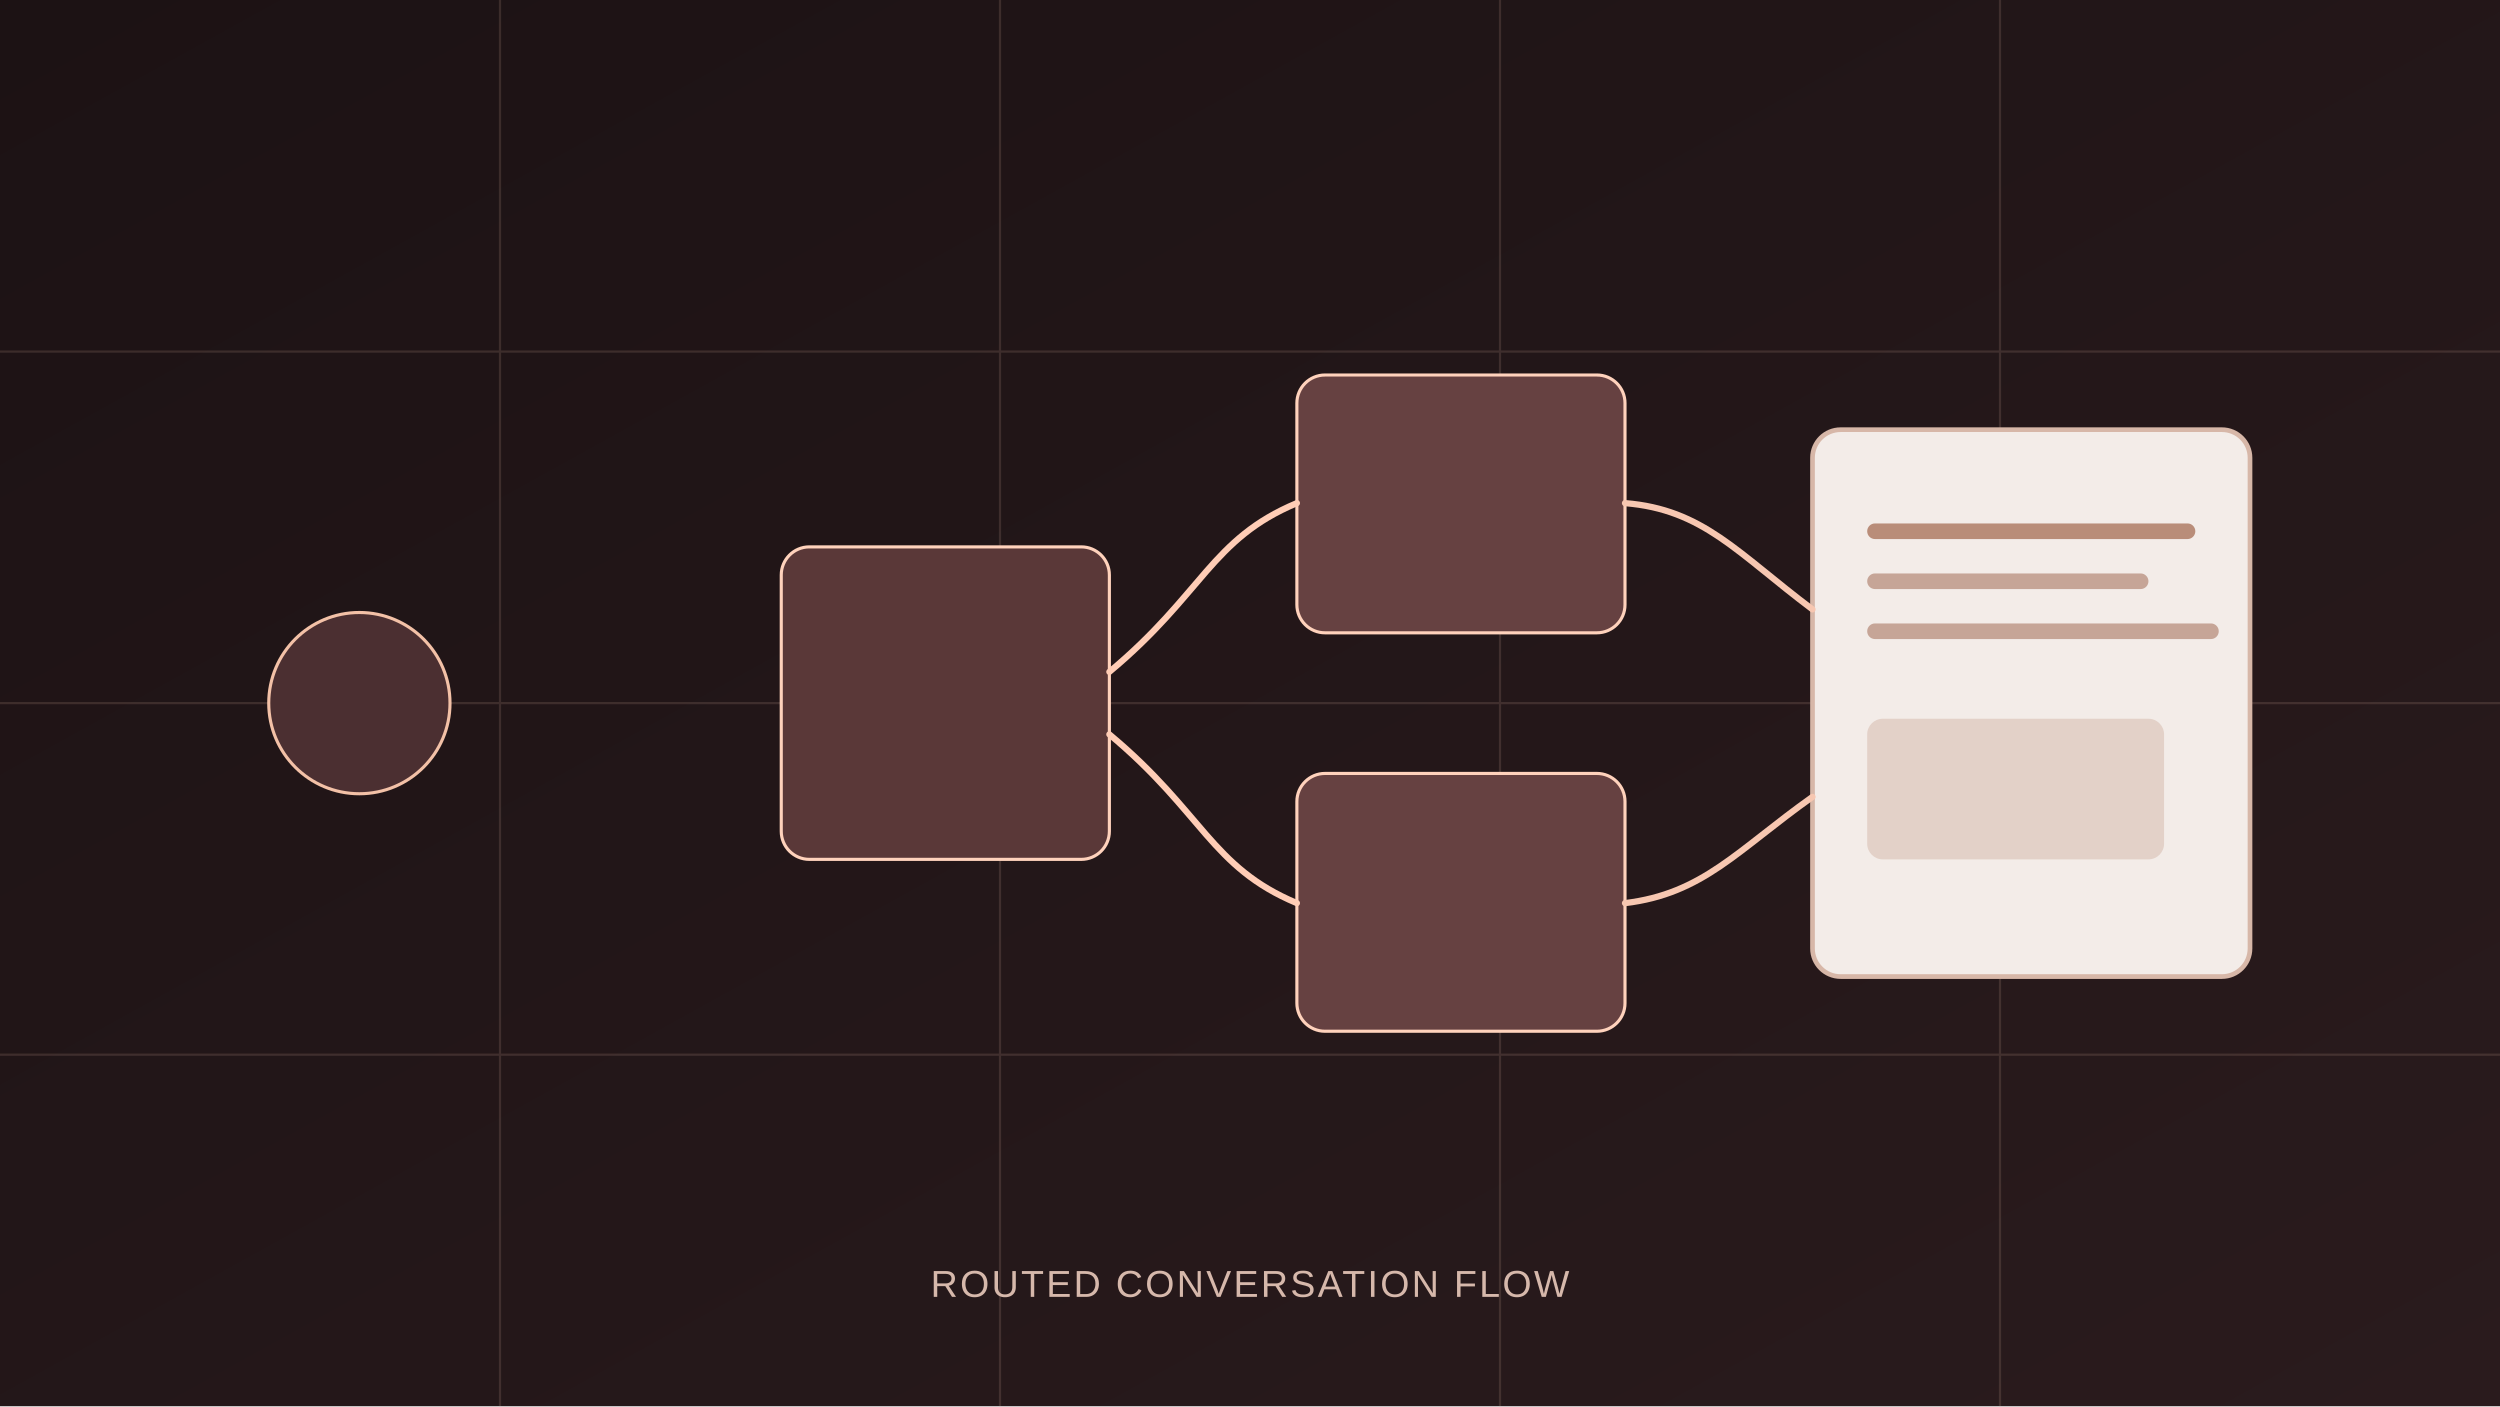
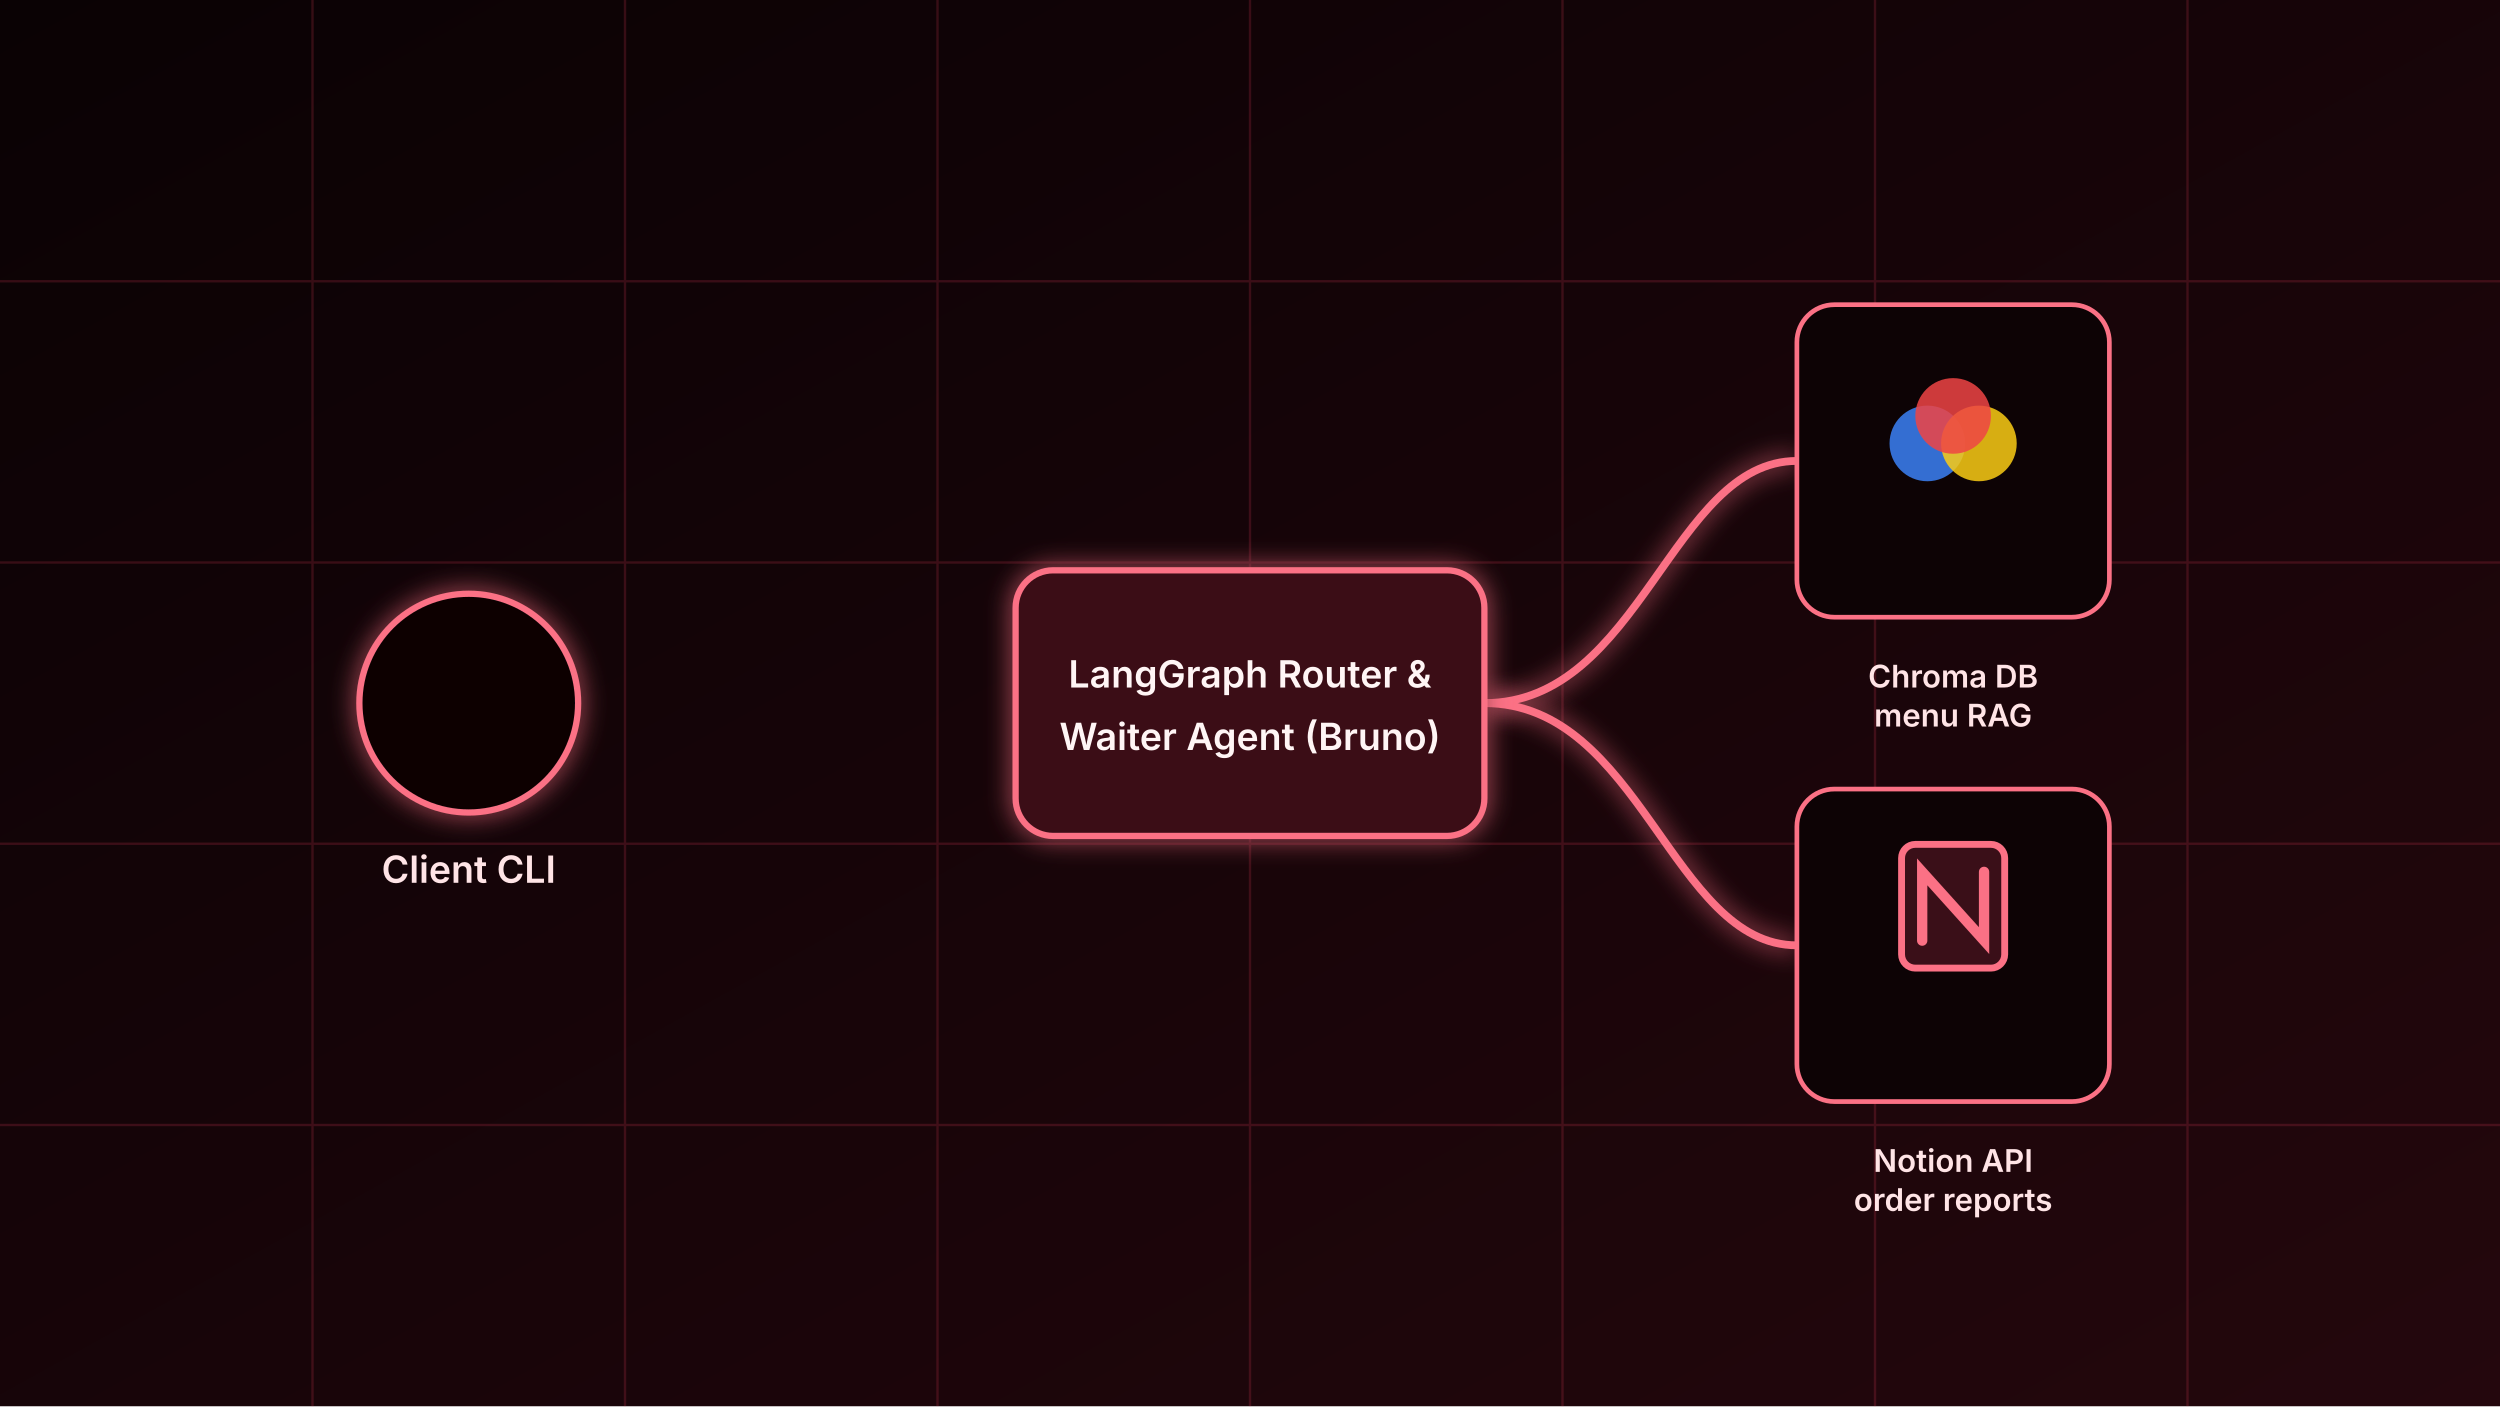
<svg xmlns="http://www.w3.org/2000/svg" width="1600" height="900" viewBox="0 0 1600 900">
  <defs>
    <linearGradient id="bg" x1="0" y1="0" x2="1" y2="1">
-       <stop offset="0%" stop-color="#1c1214" />
-       <stop offset="100%" stop-color="#2a1b1d" />
+       <stop offset="0%" stop-color="#0a0204" />
+       <stop offset="100%" stop-color="#24070d" />
    </linearGradient>
-     <linearGradient id="line" x1="0" y1="0" x2="1" y2="0">
-       <stop offset="0%" stop-color="#f3b89a" />
-       <stop offset="100%" stop-color="#ffe1ce" />
-     </linearGradient>
+     <filter id="glow" x="-20%" y="-20%" width="140%" height="140%">
+       <feGaussianBlur stdDeviation="8" result="blur" />
+       <feMerge>
+         <feMergeNode in="blur" />
+         <feMergeNode in="SourceGraphic" />
+       </feMerge>
+     </filter>
+     <filter id="shadow" x="-10%" y="-10%" width="120%" height="120%">
+       <feDropShadow dx="0" dy="8" stdDeviation="12" flood-color="#000000" flood-opacity="0.5" />
+     </filter>
  </defs>
  <rect width="1600" height="900" fill="url(#bg)" />
-   <g opacity="0.17" stroke="#d2a996" stroke-width="1.4">
-     <path d="M0 225 H1600" />
-     <path d="M0 450 H1600" />
-     <path d="M0 675 H1600" />
-     <path d="M320 0 V900" />
-     <path d="M640 0 V900" />
-     <path d="M960 0 V900" />
-     <path d="M1280 0 V900" />
+   <g opacity="0.18" stroke="#f43f5e" stroke-width="1.5">
+     <path d="M0 180 H1600" />
+     <path d="M0 360 H1600" />
+     <path d="M0 540 H1600" />
+     <path d="M0 720 H1600" />
+     <path d="M200 0 V900" />
+     <path d="M400 0 V900" />
+     <path d="M600 0 V900" />
+     <path d="M800 0 V900" />
+     <path d="M1000 0 V900" />
+     <path d="M1200 0 V900" />
+     <path d="M1400 0 V900" />
  </g>
-   <circle cx="230" cy="450" r="58" fill="#4b2f31" stroke="#f3c1a7" stroke-width="2" />
-   <rect x="500" y="350" width="210" height="200" rx="18" fill="#5a3838" stroke="#ffd2bc" stroke-width="2" />
-   <rect x="830" y="240" width="210" height="165" rx="18" fill="#664141" stroke="#ffd2bc" stroke-width="2" />
-   <rect x="830" y="495" width="210" height="165" rx="18" fill="#664141" stroke="#ffd2bc" stroke-width="2" />
-   <rect x="1160" y="275" width="280" height="350" rx="18" fill="#f3ece8" stroke="#d7b7a8" stroke-width="3" />
-   <rect x="1195" y="335" width="210" height="10" rx="5" fill="#b98d79" />
-   <rect x="1195" y="367" width="180" height="10" rx="5" fill="#c6a597" />
-   <rect x="1195" y="399" width="225" height="10" rx="5" fill="#c6a597" />
-   <rect x="1195" y="460" width="190" height="90" rx="10" fill="#e3d1c8" />
-   <path d="M288 450 H500" stroke="url(#line)" stroke-width="5" stroke-linecap="round" />
-   <path d="M710 430 C770 380, 775 345, 830 322" stroke="#ffcdb6" stroke-width="4" fill="none" stroke-linecap="round" />
-   <path d="M710 470 C770 520, 775 555, 830 578" stroke="#ffcdb6" stroke-width="4" fill="none" stroke-linecap="round" />
-   <path d="M1040 322 C1090 326, 1112 354, 1160 390" stroke="#f7c7b1" stroke-width="4" fill="none" stroke-linecap="round" />
-   <path d="M1040 578 C1090 572, 1112 544, 1160 510" stroke="#f7c7b1" stroke-width="4" fill="none" stroke-linecap="round" />
-   <text x="800" y="830" fill="#d6b8ab" text-anchor="middle" font-family="Segoe UI, Arial" font-size="24" letter-spacing="1.5">ROUTED CONVERSATION FLOW</text>
+   <path d="M 370 450 L 650 450" fill="none" stroke="#fb7185" stroke-width="5" filter="url(#glow)" />
+   <path d="M 950 450 C 1050 450, 1070 295, 1150 295" fill="none" stroke="#fb7185" stroke-width="5" filter="url(#glow)" />
+   <path d="M 950 450 C 1050 450, 1070 605, 1150 605" fill="none" stroke="#fb7185" stroke-width="5" filter="url(#glow)" />
+   <g>
+     <circle cx="300" cy="450" r="70" fill="#0d0305" stroke="#fb7185" stroke-width="4" filter="url(#glow)" />
+     <text x="300" y="565" fill="#ffe4e6" font-family="system-ui, -apple-system, sans-serif" font-size="24" font-weight="600" text-anchor="middle">Client CLI</text>
+   </g>
+   <g>
+     <rect x="650" y="365" width="300" height="170" rx="24" fill="#3a0f18" stroke="#fb7185" stroke-width="4" filter="url(#glow)" />
+     <text x="800" y="440" fill="#fff5f5" font-family="system-ui, -apple-system, sans-serif" font-size="24" font-weight="600" text-anchor="middle">LangGraph Router &amp;</text>
+     <text x="800" y="480" fill="#fff5f5" font-family="system-ui, -apple-system, sans-serif" font-size="24" font-weight="600" text-anchor="middle">Waiter Agent (Bruno)</text>
+   </g>
+   <g>
+     <rect x="1150" y="195" width="200" height="200" rx="24" fill="#0d0305" stroke="#fb7185" stroke-width="3" />
+     <g transform="translate(1250, 275) scale(2.2)">
+       <circle cx="-7.5" cy="4" r="11" fill="#3b82f6" fill-opacity="0.85" />
+       <circle cx="7.5" cy="4" r="11" fill="#facc15" fill-opacity="0.85" />
+       <circle cx="0" cy="-4" r="11" fill="#ef4444" fill-opacity="0.85" />
+     </g>
+     <text x="1250" y="440" fill="#ffe4e6" font-family="system-ui, -apple-system, sans-serif" font-size="20" font-weight="600" text-anchor="middle">Chroma DB</text>
+     <text x="1250" y="465" fill="#ffe4e6" font-family="system-ui, -apple-system, sans-serif" font-size="20" font-weight="600" text-anchor="middle">menu RAG</text>
+   </g>
+   <g>
+     <rect x="1150" y="505" width="200" height="200" rx="24" fill="#0d0305" stroke="#fb7185" stroke-width="3" />
+     <g stroke="#fb7185" stroke-width="3" fill="none" transform="translate(1250, 580) scale(2.2)">
+       <rect x="-15" y="-18" width="30" height="36" rx="4" fill="#3a0f18" stroke="#fb7185" stroke-width="2" />
+       <path d="M -9 10 L -9 -10 L 9 10 L 9 -10" stroke-width="3" stroke="#fb7185" stroke-linecap="round" />
+     </g>
+     <text x="1250" y="750" fill="#ffe4e6" font-family="system-ui, -apple-system, sans-serif" font-size="20" font-weight="600" text-anchor="middle">Notion API</text>
+     <text x="1250" y="775" fill="#ffe4e6" font-family="system-ui, -apple-system, sans-serif" font-size="20" font-weight="600" text-anchor="middle">order reports</text>
+   </g>
</svg>
